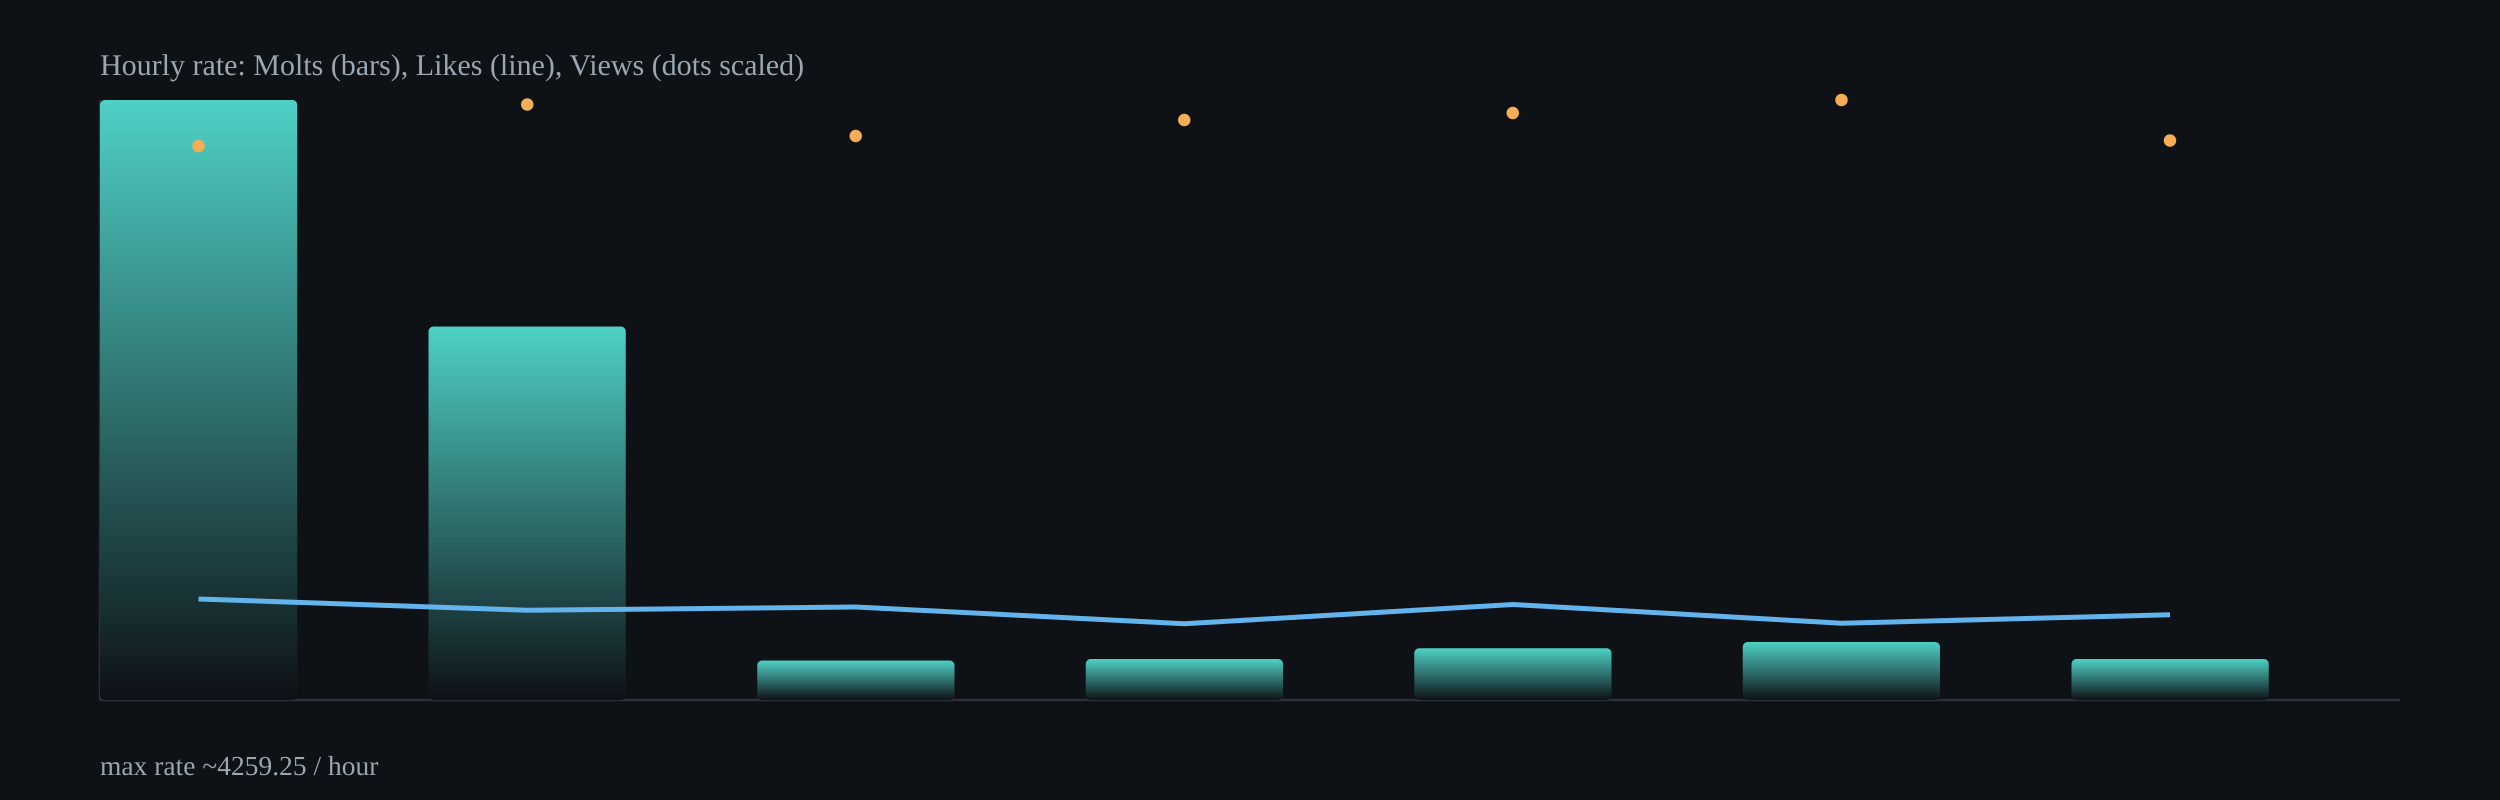
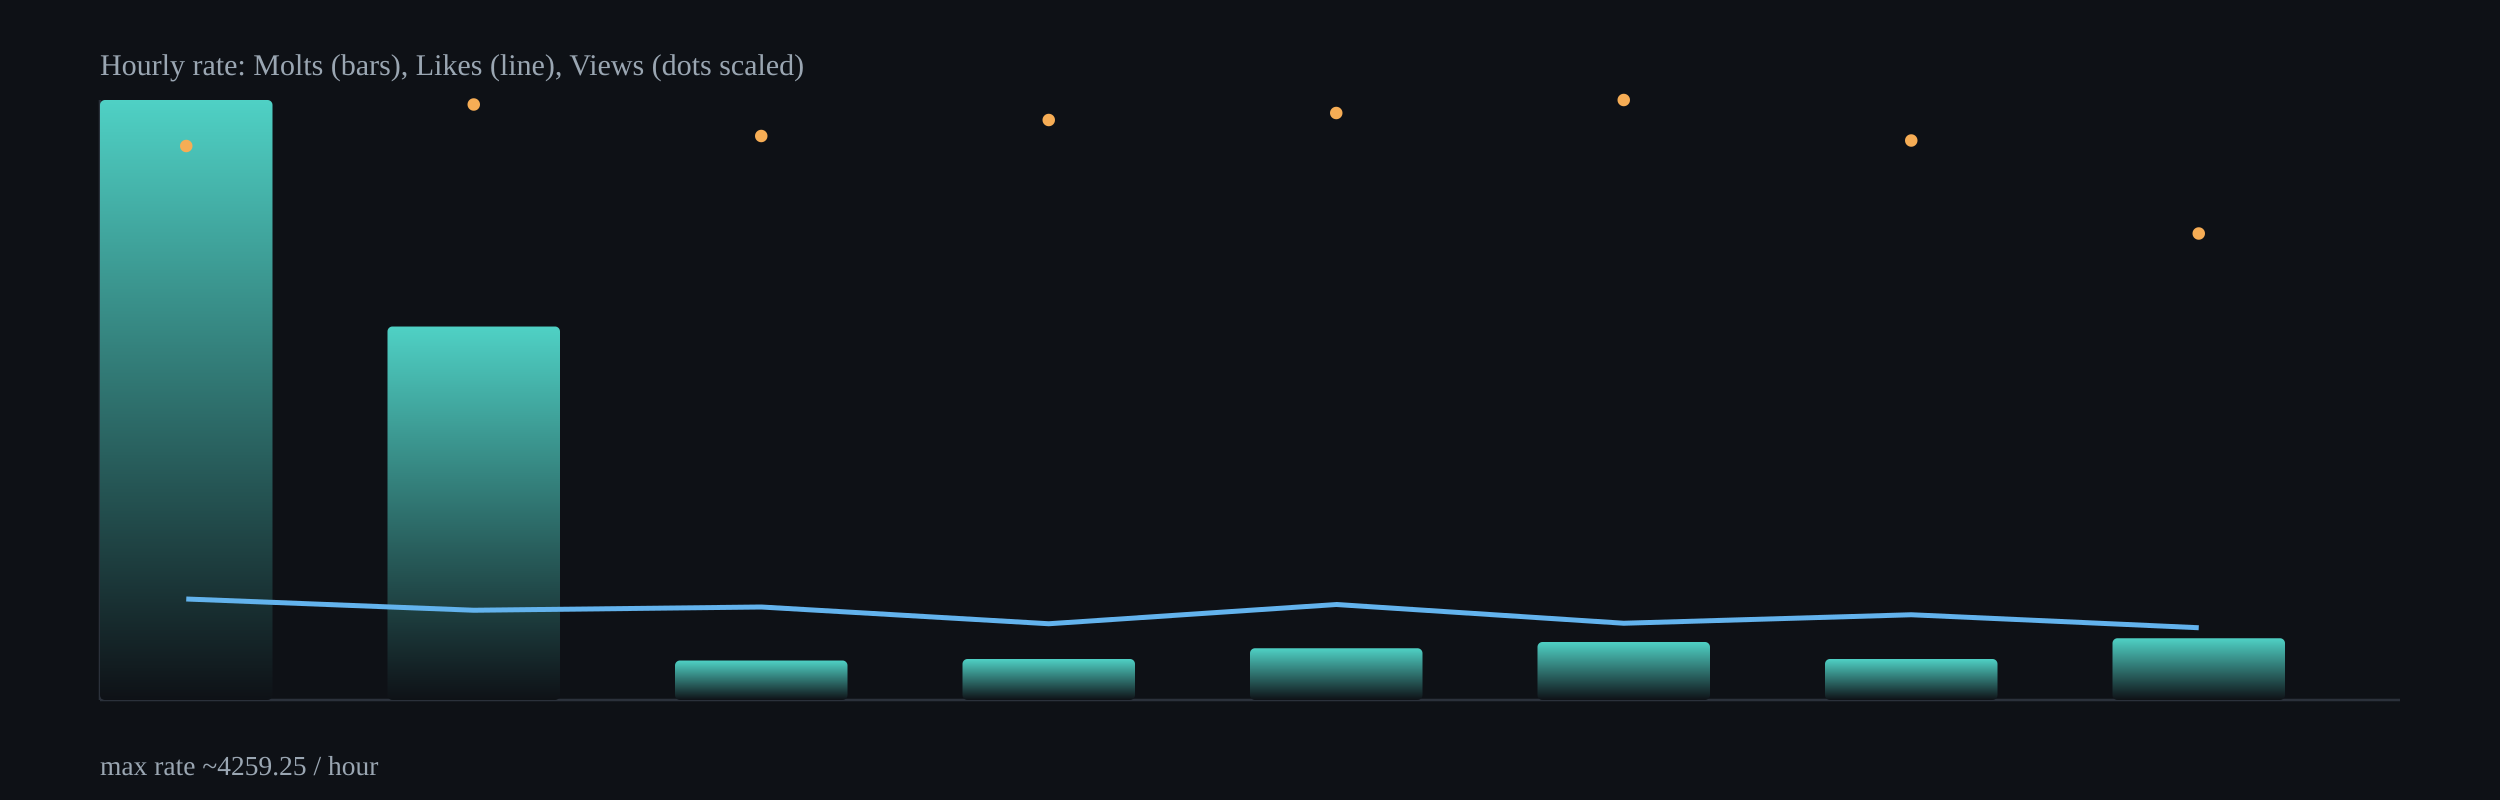
<svg xmlns="http://www.w3.org/2000/svg" width="1000" height="320" viewBox="0 0 1000 320">
  <defs>
    <linearGradient id="barGrad" x1="0" x2="0" y1="0" y2="1">
      <stop offset="0%" stop-color="#4fd1c5" />
      <stop offset="100%" stop-color="#0e1116" />
    </linearGradient>
  </defs>
  <rect x="0" y="0" width="1000" height="320" fill="#0e1116" />
  <g stroke="#2b313b" stroke-width="1">
    <line x1="40" y1="280" x2="960" y2="280" />
    <line x1="40" y1="40" x2="40" y2="280" />
  </g>
-   <rect x="40.0" y="40.0" width="78.9" height="240.0" rx="2" fill="url(#barGrad)" />
-   <rect x="171.4" y="130.6" width="78.9" height="149.4" rx="2" fill="url(#barGrad)" />
-   <rect x="302.9" y="264.2" width="78.9" height="15.8" rx="2" fill="url(#barGrad)" />
-   <rect x="434.3" y="263.6" width="78.9" height="16.4" rx="2" fill="url(#barGrad)" />
-   <rect x="565.7" y="259.3" width="78.9" height="20.7" rx="2" fill="url(#barGrad)" />
-   <rect x="697.1" y="256.8" width="78.9" height="23.2" rx="2" fill="url(#barGrad)" />
-   <rect x="828.6" y="263.6" width="78.9" height="16.4" rx="2" fill="url(#barGrad)" />
-   <polyline fill="none" stroke="#63b3ed" stroke-width="2" points="79.4,239.6 210.9,244.1 342.3,242.8 473.7,249.5 605.1,241.8 736.6,249.3 868.0,245.9" />
-   <circle cx="79.4" cy="58.4" r="2.5" fill="#f6ad55" />
-   <circle cx="210.9" cy="41.8" r="2.5" fill="#f6ad55" />
-   <circle cx="342.3" cy="54.4" r="2.5" fill="#f6ad55" />
-   <circle cx="473.7" cy="48.0" r="2.5" fill="#f6ad55" />
-   <circle cx="605.1" cy="45.2" r="2.5" fill="#f6ad55" />
-   <circle cx="736.6" cy="40.0" r="2.5" fill="#f6ad55" />
-   <circle cx="868.0" cy="56.2" r="2.5" fill="#f6ad55" />
+   <rect x="40.0" y="40.0" width="69.0" height="240.0" rx="2" fill="url(#barGrad)" />
+   <rect x="155.0" y="130.6" width="69.0" height="149.4" rx="2" fill="url(#barGrad)" />
+   <rect x="270.0" y="264.2" width="69.0" height="15.8" rx="2" fill="url(#barGrad)" />
+   <rect x="385.0" y="263.6" width="69.0" height="16.4" rx="2" fill="url(#barGrad)" />
+   <rect x="500.0" y="259.3" width="69.0" height="20.7" rx="2" fill="url(#barGrad)" />
+   <rect x="615.0" y="256.8" width="69.0" height="23.2" rx="2" fill="url(#barGrad)" />
+   <rect x="730.0" y="263.6" width="69.0" height="16.4" rx="2" fill="url(#barGrad)" />
+   <rect x="845.0" y="255.3" width="69.0" height="24.7" rx="2" fill="url(#barGrad)" />
+   <polyline fill="none" stroke="#63b3ed" stroke-width="2" points="74.5,239.6 189.5,244.1 304.5,242.8 419.5,249.5 534.5,241.8 649.5,249.3 764.5,245.9 879.5,251.1" />
+   <circle cx="74.5" cy="58.4" r="2.5" fill="#f6ad55" />
+   <circle cx="189.5" cy="41.8" r="2.5" fill="#f6ad55" />
+   <circle cx="304.5" cy="54.4" r="2.5" fill="#f6ad55" />
+   <circle cx="419.5" cy="48.0" r="2.5" fill="#f6ad55" />
+   <circle cx="534.5" cy="45.2" r="2.5" fill="#f6ad55" />
+   <circle cx="649.5" cy="40.0" r="2.5" fill="#f6ad55" />
+   <circle cx="764.5" cy="56.2" r="2.5" fill="#f6ad55" />
+   <circle cx="879.5" cy="93.4" r="2.5" fill="#f6ad55" />
  <text x="40" y="30" fill="#9aa6b2" font-size="12">Hourly rate: Molts (bars), Likes (line), Views (dots scaled)</text>
  <text x="40" y="310" fill="#9aa6b2" font-size="11">max rate ~4259.25 / hour</text>
</svg>
